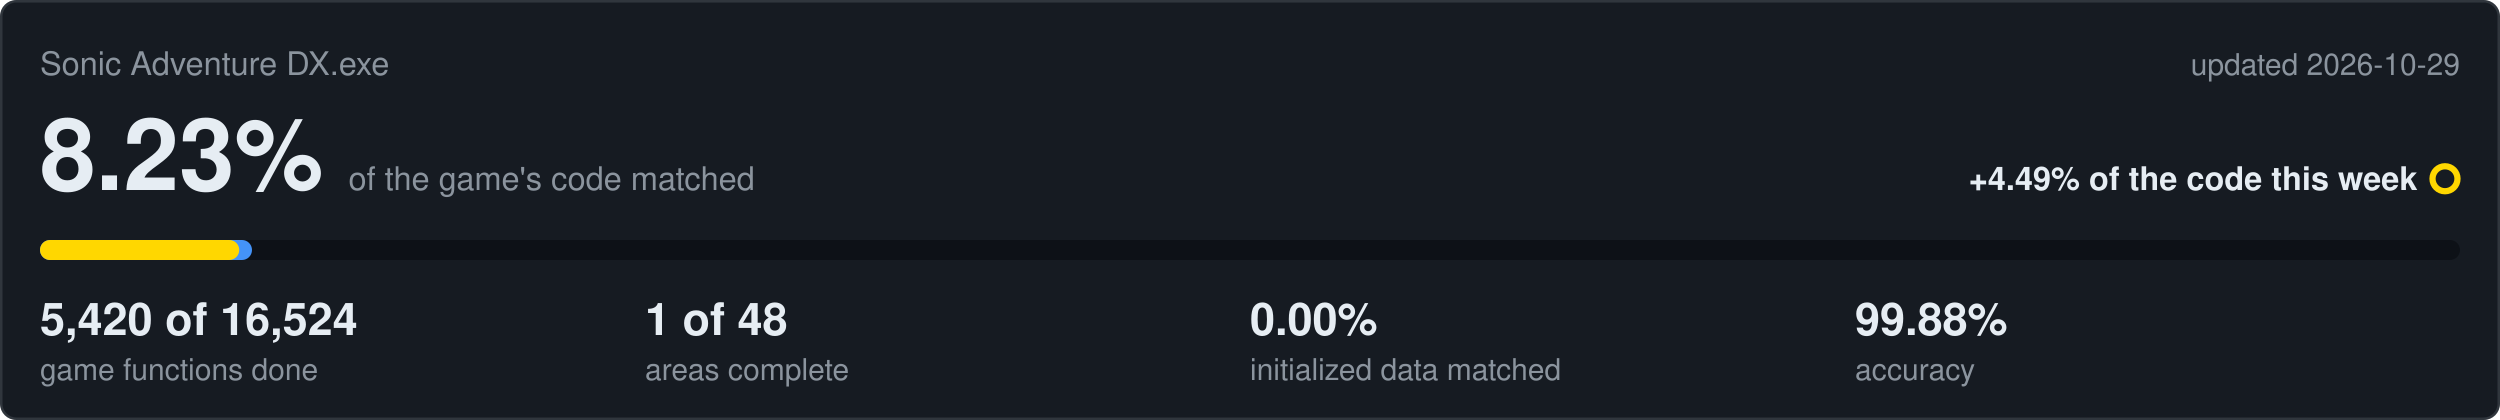
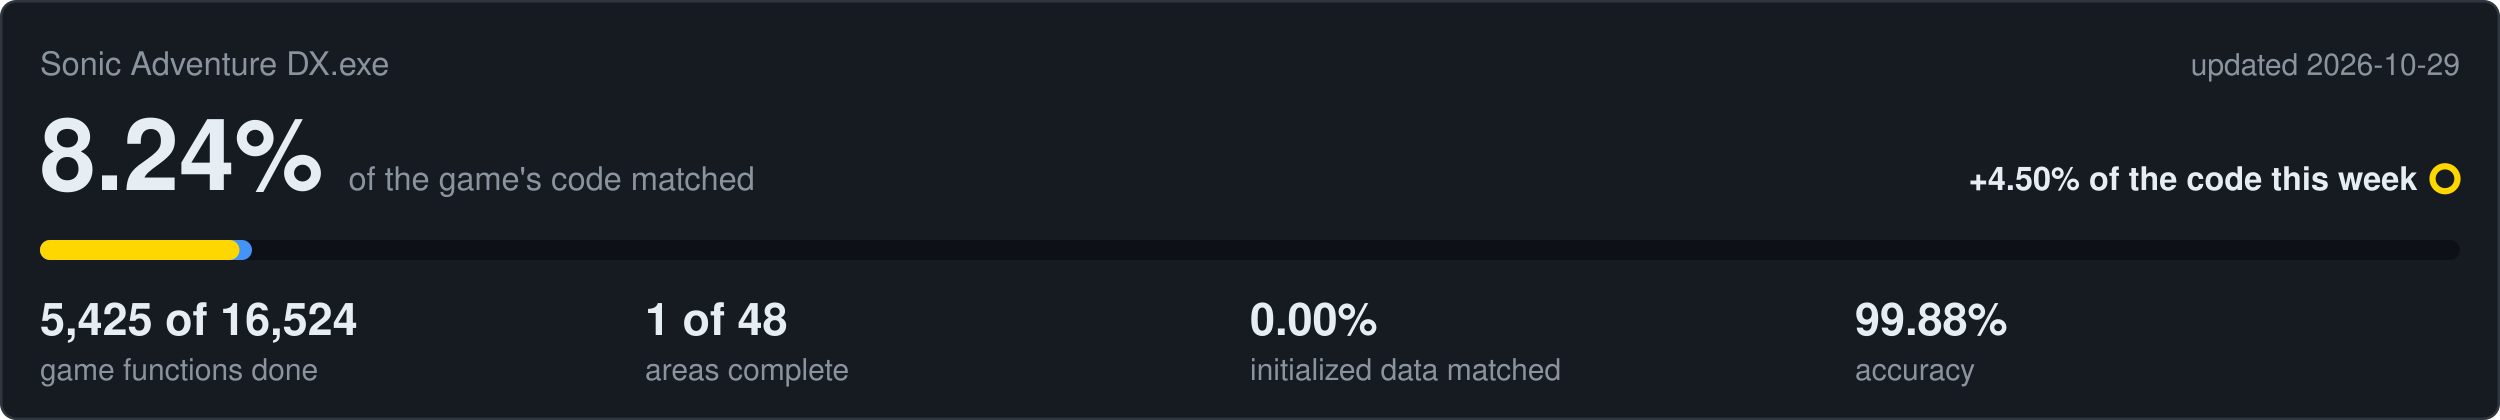
<svg xmlns="http://www.w3.org/2000/svg" viewBox="0 0 1000 168" width="1000" height="168">
  <rect x="0.5" y="0.5" width="999" height="167" rx="6" fill="#161b22" stroke="#30363d" />
  <text x="16" y="30" font-family="Segoe UI,Helvetica,Arial,sans-serif" font-size="13" fill="#8b949e">Sonic Adventure DX.exe</text>
  <text x="984" y="30" text-anchor="end" font-family="Segoe UI,Helvetica,Arial,sans-serif" font-size="12" fill="#8b949e">updated 2026-10-29</text>
-   <text x="16" y="76" font-family="Segoe UI,Helvetica,Arial,sans-serif" font-size="40" font-weight="600" fill="#e6edf3">8.23%<tspan dx="10" font-size="13" font-weight="400" fill="#8b949e">of the game's code matched</tspan>
+   <text x="16" y="76" font-family="Segoe UI,Helvetica,Arial,sans-serif" font-size="40" font-weight="600" fill="#e6edf3">8.24%<tspan dx="10" font-size="13" font-weight="400" fill="#8b949e">of the game's code matched</tspan>
  </text>
-   <text x="967" y="76" text-anchor="end" font-family="Segoe UI,Helvetica,Arial,sans-serif" font-size="13" font-weight="600" fill="#e6edf3">+4.49% of the code this week</text>
+   <text x="967" y="76" text-anchor="end" font-family="Segoe UI,Helvetica,Arial,sans-serif" font-size="13" font-weight="600" fill="#e6edf3">+4.50% of the code this week</text>
  <circle cx="978" cy="71.5" r="5" fill="none" stroke="#ffd700" stroke-width="2.5" />
  <rect x="16" y="96" width="968" height="8" rx="4" fill="#0d1117" />
  <rect x="16" y="96" width="84.8" height="8" rx="4" fill="#4493f8" />
-   <rect x="16" y="96" width="79.7" height="8" rx="4" fill="#ffd700" />
-   <text x="16" y="134" font-family="Segoe UI,Helvetica,Arial,sans-serif" font-size="18" font-weight="600" fill="#e6edf3">5,420 of 16,524</text>
+   <rect x="16" y="96" width="79.8" height="8" rx="4" fill="#ffd700" />
+   <text x="16" y="134" font-family="Segoe UI,Helvetica,Arial,sans-serif" font-size="18" font-weight="600" fill="#e6edf3">5,425 of 16,524</text>
  <text x="16" y="152" font-family="Segoe UI,Helvetica,Arial,sans-serif" font-size="12" fill="#8b949e">game functions done</text>
  <text x="258" y="134" font-family="Segoe UI,Helvetica,Arial,sans-serif" font-size="18" font-weight="600" fill="#e6edf3">1 of 48</text>
  <text x="258" y="152" font-family="Segoe UI,Helvetica,Arial,sans-serif" font-size="12" fill="#8b949e">areas complete</text>
  <text x="500" y="134" font-family="Segoe UI,Helvetica,Arial,sans-serif" font-size="18" font-weight="600" fill="#e6edf3">0.00%</text>
  <text x="500" y="152" font-family="Segoe UI,Helvetica,Arial,sans-serif" font-size="12" fill="#8b949e">initialized data matched</text>
  <text x="742" y="134" font-family="Segoe UI,Helvetica,Arial,sans-serif" font-size="18" font-weight="600" fill="#e6edf3">99.88%</text>
  <text x="742" y="152" font-family="Segoe UI,Helvetica,Arial,sans-serif" font-size="12" fill="#8b949e">accuracy</text>
</svg>
